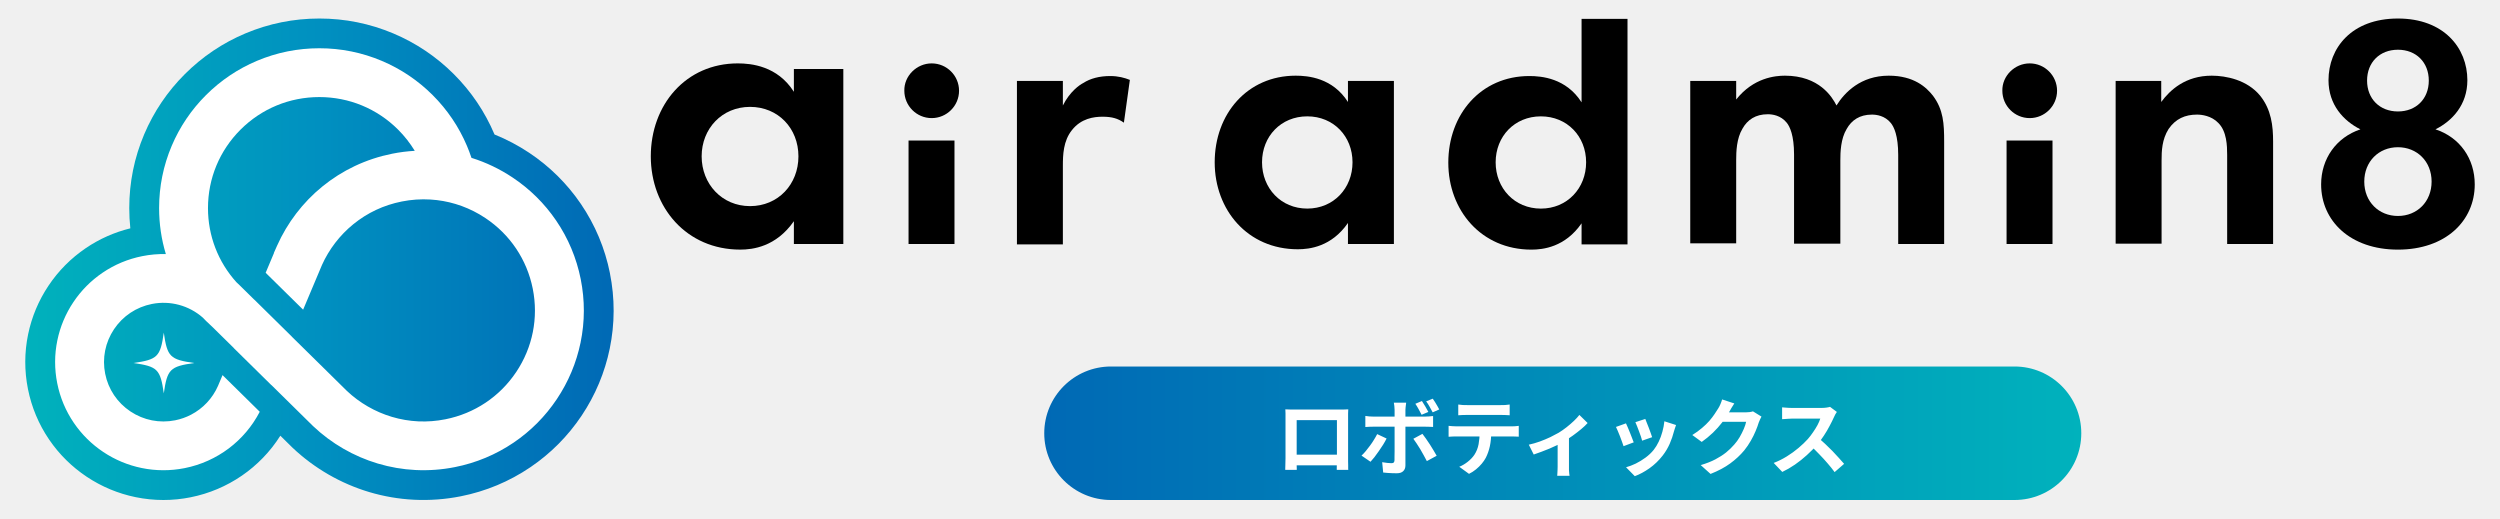
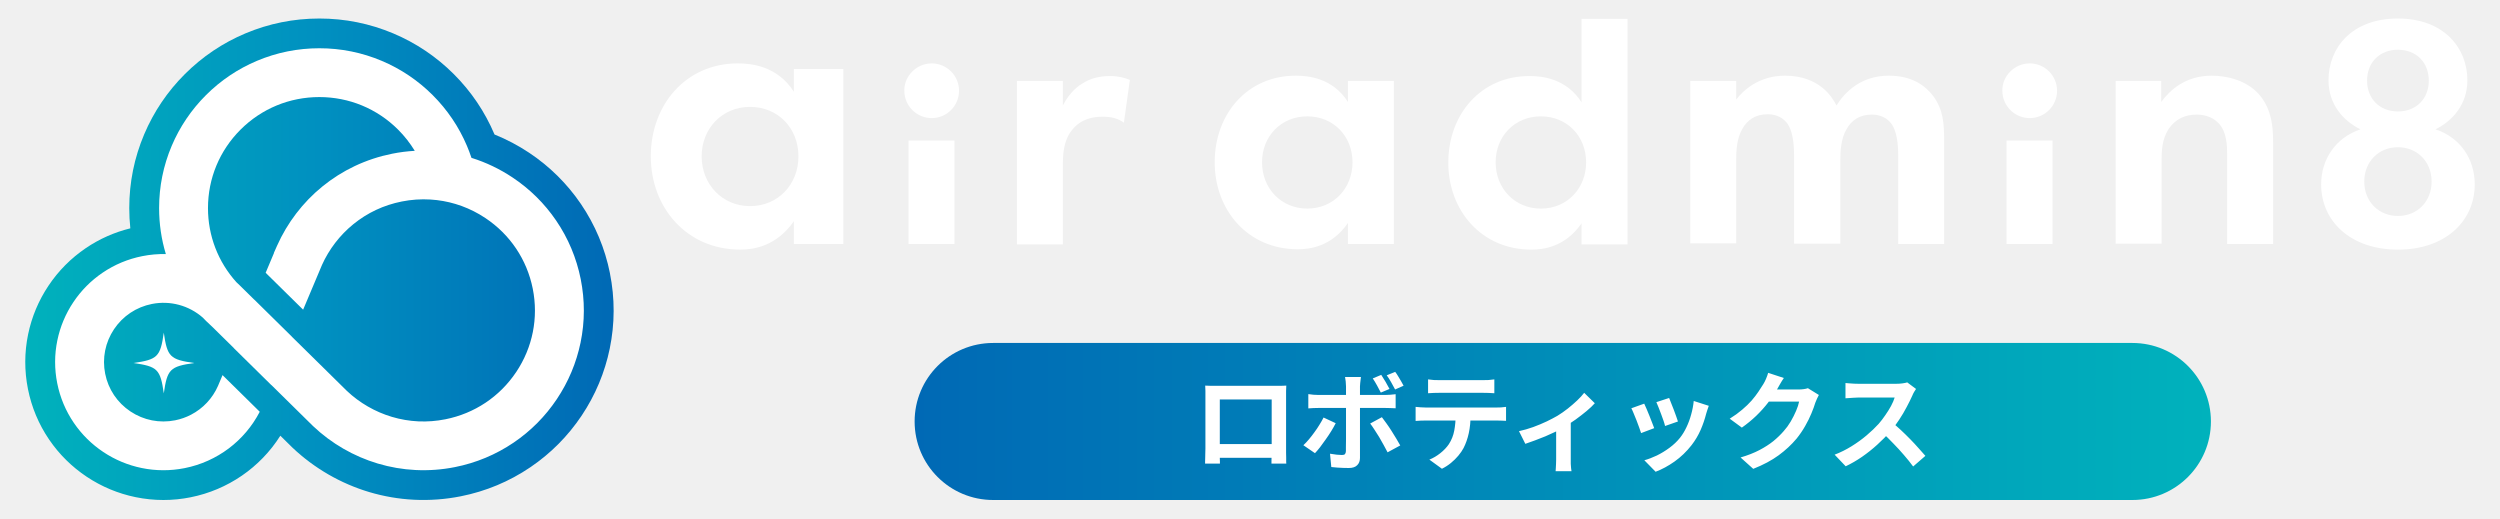
- <svg xmlns="http://www.w3.org/2000/svg" width="270" height="56" viewBox="0 0 270 56" role="img" aria-label="AirAdmin8 Robotics">
-   <path d="M85.739 7.452H91.079V26.352H85.739V23.89C83.807 26.655 81.308 26.958 79.944 26.958C74.149 26.958 70.286 22.413 70.286 16.883C70.286 11.315 74.074 6.846 79.679 6.846C81.118 6.846 83.959 7.111 85.739 9.914V7.452ZM75.778 16.883C75.778 19.875 77.975 22.261 81.005 22.261C84.035 22.261 86.231 19.913 86.231 16.883C86.231 13.853 84.035 11.543 81.005 11.543C77.975 11.543 75.778 13.891 75.778 16.883Z" fill="black" />
-   <path d="M100.622 6.846C102.251 6.846 103.577 8.172 103.577 9.8C103.577 11.429 102.251 12.755 100.622 12.755C98.994 12.755 97.668 11.429 97.668 9.8C97.63 8.209 98.994 6.846 100.622 6.846ZM103.084 26.352H98.123V15.178H103.084V26.352Z" fill="black" />
-   <path d="M109.829 8.742H114.79V11.393C115.548 9.878 116.608 9.159 116.987 8.969C117.745 8.477 118.729 8.212 119.904 8.212C120.775 8.212 121.456 8.401 122.025 8.628L121.381 13.249C120.737 12.795 120.093 12.605 119.07 12.605C118.123 12.605 116.76 12.795 115.775 14.045C114.828 15.219 114.79 16.734 114.79 17.946V26.392H109.829V8.742Z" fill="black" />
-   <path d="M145.579 8.741H150.541V26.353H145.579V24.08C143.799 26.656 141.413 26.921 140.163 26.921C134.747 26.921 131.187 22.679 131.187 17.528C131.187 12.301 134.709 8.173 139.936 8.173C141.261 8.173 143.913 8.4 145.579 11.014V8.741ZM136.3 17.528C136.3 20.331 138.345 22.527 141.186 22.527C144.026 22.527 146.072 20.331 146.072 17.528C146.072 14.725 144.026 12.566 141.186 12.566C138.345 12.566 136.3 14.725 136.3 17.528Z" fill="black" />
-   <path d="M170.809 2.038H175.771V26.392H170.809V24.119C169.029 26.695 166.643 26.96 165.393 26.96C159.977 26.96 156.417 22.718 156.417 17.567C156.417 12.34 159.939 8.212 165.166 8.212C166.491 8.212 169.142 8.439 170.809 11.052V2.038ZM161.53 17.529C161.53 20.332 163.575 22.529 166.415 22.529C169.256 22.529 171.301 20.332 171.301 17.529C171.301 14.726 169.256 12.567 166.415 12.567C163.575 12.567 161.53 14.726 161.53 17.529Z" fill="black" />
-   <path d="M182.547 8.741H187.508V10.748C189.364 8.4 191.712 8.173 192.773 8.173C196.485 8.173 197.886 10.483 198.34 11.392C199.212 9.991 200.954 8.173 203.984 8.173C206.711 8.173 208.036 9.423 208.756 10.332C209.892 11.847 209.968 13.362 209.968 15.293V26.353H205.006V16.733C205.006 14.649 204.552 13.703 204.211 13.286C203.567 12.491 202.658 12.377 202.166 12.377C200.84 12.377 199.969 12.983 199.439 13.93C198.795 14.99 198.757 16.43 198.757 17.339V26.315H193.758V16.695C193.758 14.612 193.303 13.665 192.962 13.248C192.318 12.453 191.409 12.339 190.917 12.339C189.591 12.339 188.72 12.945 188.19 13.892C187.546 14.953 187.508 16.392 187.508 17.301V26.277H182.547V8.741Z" fill="black" />
-   <path d="M219.209 6.846C220.837 6.846 222.163 8.172 222.163 9.8C222.163 11.429 220.837 12.755 219.209 12.755C217.58 12.755 216.254 11.429 216.254 9.8C216.217 8.209 217.58 6.846 219.209 6.846ZM221.671 26.352H216.709V15.178H221.671V26.352Z" fill="black" />
-   <path d="M228.451 8.741H233.413V11.014C234.36 9.726 236.026 8.173 238.867 8.173C240.42 8.173 242.692 8.627 244.093 10.332C245.305 11.847 245.495 13.589 245.495 15.293V26.353H240.533V16.733C240.533 15.748 240.495 14.195 239.586 13.286C238.829 12.491 237.768 12.377 237.276 12.377C235.988 12.377 234.966 12.832 234.208 13.93C233.489 15.066 233.451 16.316 233.451 17.339V26.315H228.489V8.741H228.451Z" fill="black" />
-   <path d="M267.272 19.915C267.272 23.854 264.128 26.96 258.977 26.96C253.826 26.96 250.682 23.854 250.682 19.915C250.682 17.15 252.311 14.84 254.924 13.969C253.106 13.059 251.478 11.317 251.478 8.666C251.478 5.181 253.977 2 258.977 2C263.939 2 266.476 5.181 266.476 8.666C266.476 11.317 264.848 13.059 263.03 13.969C265.681 14.84 267.272 17.15 267.272 19.915ZM262.613 19.612C262.613 17.415 261.022 15.9 258.977 15.9C256.894 15.9 255.341 17.453 255.341 19.612C255.341 21.809 256.932 23.324 258.977 23.324C261.06 23.324 262.613 21.771 262.613 19.612ZM262.31 8.704C262.31 6.734 260.946 5.371 258.977 5.371C257.007 5.371 255.644 6.734 255.644 8.704C255.644 10.673 257.007 12.037 258.977 12.037C260.946 12.037 262.31 10.673 262.31 8.704Z" fill="black" />
-   <rect x="112.779" y="39.582" width="112" height="14.418" rx="7.209" fill="url(#paint0_linear_3177_882)" />
-   <path d="M138.817 44.21C139.003 44.216 139.177 44.222 139.339 44.228C139.507 44.228 139.651 44.228 139.771 44.228C139.867 44.228 140.014 44.228 140.212 44.228C140.416 44.228 140.653 44.228 140.923 44.228C141.193 44.228 141.481 44.228 141.787 44.228C142.093 44.228 142.399 44.228 142.705 44.228C143.017 44.228 143.308 44.228 143.578 44.228C143.848 44.228 144.082 44.228 144.28 44.228C144.484 44.228 144.631 44.228 144.721 44.228C144.835 44.228 144.97 44.228 145.126 44.228C145.288 44.222 145.45 44.216 145.612 44.21C145.606 44.348 145.6 44.495 145.594 44.651C145.594 44.801 145.594 44.945 145.594 45.083C145.594 45.167 145.594 45.299 145.594 45.479C145.594 45.653 145.594 45.863 145.594 46.109C145.594 46.349 145.594 46.607 145.594 46.883C145.594 47.153 145.594 47.426 145.594 47.702C145.594 47.978 145.594 48.239 145.594 48.485C145.594 48.725 145.594 48.935 145.594 49.115C145.594 49.289 145.594 49.415 145.594 49.493C145.594 49.583 145.594 49.697 145.594 49.835C145.6 49.967 145.603 50.102 145.603 50.24C145.603 50.372 145.603 50.489 145.603 50.591C145.609 50.687 145.612 50.738 145.612 50.744H144.37C144.37 50.732 144.37 50.66 144.37 50.528C144.376 50.39 144.379 50.228 144.379 50.042C144.385 49.856 144.388 49.682 144.388 49.52C144.388 49.442 144.388 49.31 144.388 49.124C144.388 48.938 144.388 48.719 144.388 48.467C144.388 48.215 144.388 47.948 144.388 47.666C144.388 47.384 144.388 47.108 144.388 46.838C144.388 46.568 144.388 46.322 144.388 46.1C144.388 45.878 144.388 45.701 144.388 45.569C144.388 45.437 144.388 45.371 144.388 45.371H140.041C140.041 45.371 140.041 45.437 140.041 45.569C140.041 45.701 140.041 45.878 140.041 46.1C140.041 46.316 140.041 46.562 140.041 46.838C140.041 47.108 140.041 47.384 140.041 47.666C140.041 47.942 140.041 48.209 140.041 48.467C140.041 48.719 140.041 48.938 140.041 49.124C140.041 49.31 140.041 49.442 140.041 49.52C140.041 49.628 140.041 49.751 140.041 49.889C140.041 50.021 140.041 50.15 140.041 50.276C140.047 50.402 140.05 50.507 140.05 50.591C140.05 50.681 140.05 50.732 140.05 50.744H138.808C138.808 50.732 138.808 50.681 138.808 50.591C138.814 50.501 138.817 50.39 138.817 50.258C138.823 50.126 138.826 49.991 138.826 49.853C138.832 49.715 138.835 49.592 138.835 49.484C138.835 49.406 138.835 49.28 138.835 49.106C138.835 48.926 138.835 48.713 138.835 48.467C138.835 48.221 138.835 47.963 138.835 47.693C138.835 47.417 138.835 47.141 138.835 46.865C138.835 46.589 138.835 46.331 138.835 46.091C138.835 45.845 138.835 45.635 138.835 45.461C138.835 45.287 138.835 45.161 138.835 45.083C138.835 44.957 138.835 44.813 138.835 44.651C138.835 44.483 138.829 44.336 138.817 44.21ZM144.838 49.106V50.258H139.429V49.106H144.838ZM153.568 43.31C153.682 43.478 153.805 43.676 153.937 43.904C154.069 44.132 154.177 44.327 154.261 44.489L153.532 44.795C153.442 44.615 153.337 44.417 153.217 44.201C153.097 43.979 152.977 43.781 152.857 43.607L153.568 43.31ZM154.738 43.058C154.822 43.166 154.906 43.292 154.99 43.436C155.08 43.58 155.164 43.721 155.242 43.859C155.326 43.997 155.392 44.117 155.44 44.219L154.729 44.534C154.633 44.342 154.522 44.138 154.396 43.922C154.276 43.706 154.153 43.514 154.027 43.346L154.738 43.058ZM151.867 43.49C151.861 43.532 151.852 43.601 151.84 43.697C151.828 43.793 151.816 43.895 151.804 44.003C151.792 44.105 151.786 44.195 151.786 44.273C151.786 44.453 151.786 44.651 151.786 44.867C151.786 45.083 151.786 45.299 151.786 45.515C151.786 45.725 151.786 45.917 151.786 46.091C151.786 46.211 151.786 46.379 151.786 46.595C151.786 46.811 151.786 47.054 151.786 47.324C151.786 47.594 151.786 47.876 151.786 48.17C151.786 48.458 151.786 48.74 151.786 49.016C151.786 49.286 151.786 49.532 151.786 49.754C151.786 49.97 151.786 50.141 151.786 50.267C151.786 50.525 151.708 50.729 151.552 50.879C151.402 51.035 151.168 51.113 150.85 51.113C150.688 51.113 150.523 51.11 150.355 51.104C150.187 51.098 150.022 51.089 149.86 51.077C149.698 51.065 149.539 51.05 149.383 51.032L149.275 49.916C149.467 49.952 149.653 49.979 149.833 49.997C150.019 50.015 150.166 50.024 150.274 50.024C150.394 50.024 150.478 50 150.526 49.952C150.574 49.898 150.601 49.814 150.607 49.7C150.607 49.646 150.607 49.529 150.607 49.349C150.613 49.169 150.616 48.956 150.616 48.71C150.616 48.464 150.616 48.203 150.616 47.927C150.616 47.651 150.616 47.387 150.616 47.135C150.616 46.883 150.616 46.664 150.616 46.478C150.616 46.292 150.616 46.163 150.616 46.091C150.616 45.983 150.616 45.821 150.616 45.605C150.616 45.383 150.616 45.149 150.616 44.903C150.616 44.657 150.616 44.447 150.616 44.273C150.616 44.153 150.607 44.012 150.589 43.85C150.571 43.682 150.553 43.562 150.535 43.49H151.867ZM147.457 44.921C147.595 44.939 147.739 44.957 147.889 44.975C148.039 44.987 148.186 44.993 148.33 44.993C148.402 44.993 148.546 44.993 148.762 44.993C148.984 44.993 149.248 44.993 149.554 44.993C149.86 44.993 150.187 44.993 150.535 44.993C150.889 44.993 151.243 44.993 151.597 44.993C151.957 44.993 152.29 44.993 152.596 44.993C152.908 44.993 153.178 44.993 153.406 44.993C153.634 44.993 153.793 44.993 153.883 44.993C154.009 44.993 154.156 44.987 154.324 44.975C154.498 44.963 154.648 44.948 154.774 44.93V46.109C154.636 46.097 154.486 46.091 154.324 46.091C154.162 46.085 154.018 46.082 153.892 46.082C153.802 46.082 153.643 46.082 153.415 46.082C153.193 46.082 152.926 46.082 152.614 46.082C152.308 46.082 151.978 46.082 151.624 46.082C151.27 46.082 150.916 46.082 150.562 46.082C150.208 46.082 149.878 46.082 149.572 46.082C149.266 46.082 149.002 46.082 148.78 46.082C148.564 46.082 148.414 46.082 148.33 46.082C148.198 46.082 148.051 46.085 147.889 46.091C147.733 46.097 147.589 46.106 147.457 46.118V44.921ZM149.752 47.36C149.65 47.564 149.527 47.783 149.383 48.017C149.239 48.251 149.083 48.485 148.915 48.719C148.753 48.953 148.594 49.172 148.438 49.376C148.282 49.574 148.141 49.739 148.015 49.871L147.043 49.205C147.193 49.067 147.346 48.905 147.502 48.719C147.664 48.527 147.82 48.326 147.97 48.116C148.126 47.906 148.267 47.696 148.393 47.486C148.525 47.276 148.639 47.075 148.735 46.883L149.752 47.36ZM153.622 46.856C153.736 47 153.862 47.171 154 47.369C154.144 47.567 154.288 47.78 154.432 48.008C154.576 48.23 154.711 48.449 154.837 48.665C154.963 48.875 155.071 49.061 155.161 49.223L154.099 49.799C154.003 49.607 153.892 49.4 153.766 49.178C153.646 48.956 153.52 48.734 153.388 48.512C153.256 48.29 153.124 48.083 152.992 47.891C152.866 47.693 152.749 47.525 152.641 47.387L153.622 46.856ZM157.492 43.688C157.642 43.712 157.804 43.73 157.978 43.742C158.152 43.748 158.311 43.751 158.455 43.751C158.569 43.751 158.749 43.751 158.995 43.751C159.241 43.751 159.517 43.751 159.823 43.751C160.129 43.751 160.435 43.751 160.741 43.751C161.047 43.751 161.317 43.751 161.551 43.751C161.791 43.751 161.965 43.751 162.073 43.751C162.229 43.751 162.391 43.748 162.559 43.742C162.727 43.73 162.889 43.712 163.045 43.688V44.849C162.889 44.837 162.727 44.828 162.559 44.822C162.391 44.816 162.229 44.813 162.073 44.813C161.965 44.813 161.791 44.813 161.551 44.813C161.317 44.813 161.047 44.813 160.741 44.813C160.435 44.813 160.129 44.813 159.823 44.813C159.517 44.813 159.241 44.813 158.995 44.813C158.755 44.813 158.578 44.813 158.464 44.813C158.308 44.813 158.14 44.816 157.96 44.822C157.786 44.828 157.63 44.837 157.492 44.849V43.688ZM156.448 45.992C156.58 46.004 156.721 46.016 156.871 46.028C157.027 46.04 157.174 46.046 157.312 46.046C157.39 46.046 157.546 46.046 157.78 46.046C158.014 46.046 158.296 46.046 158.626 46.046C158.956 46.046 159.31 46.046 159.688 46.046C160.072 46.046 160.453 46.046 160.831 46.046C161.215 46.046 161.572 46.046 161.902 46.046C162.232 46.046 162.511 46.046 162.739 46.046C162.973 46.046 163.129 46.046 163.207 46.046C163.303 46.046 163.432 46.043 163.594 46.037C163.762 46.025 163.906 46.01 164.026 45.992V47.162C163.918 47.15 163.786 47.144 163.63 47.144C163.474 47.138 163.333 47.135 163.207 47.135C163.129 47.135 162.973 47.135 162.739 47.135C162.511 47.135 162.232 47.135 161.902 47.135C161.572 47.135 161.215 47.135 160.831 47.135C160.453 47.135 160.072 47.135 159.688 47.135C159.31 47.135 158.956 47.135 158.626 47.135C158.296 47.135 158.014 47.135 157.78 47.135C157.546 47.135 157.39 47.135 157.312 47.135C157.18 47.135 157.033 47.138 156.871 47.144C156.715 47.15 156.574 47.159 156.448 47.171V45.992ZM161.056 46.613C161.056 47.201 161.005 47.729 160.903 48.197C160.801 48.659 160.654 49.076 160.462 49.448C160.354 49.652 160.21 49.862 160.03 50.078C159.85 50.294 159.643 50.498 159.409 50.69C159.175 50.882 158.923 51.044 158.653 51.176L157.6 50.411C157.918 50.285 158.224 50.105 158.518 49.871C158.812 49.637 159.049 49.388 159.229 49.124C159.457 48.776 159.61 48.392 159.688 47.972C159.766 47.552 159.805 47.102 159.805 46.622L161.056 46.613ZM165.11 48.026C165.5 47.942 165.896 47.828 166.298 47.684C166.706 47.534 167.087 47.375 167.441 47.207C167.795 47.033 168.092 46.877 168.332 46.739C168.626 46.559 168.914 46.358 169.196 46.136C169.484 45.908 169.748 45.68 169.988 45.452C170.228 45.224 170.423 45.011 170.573 44.813L171.464 45.686C171.29 45.884 171.059 46.103 170.771 46.343C170.489 46.577 170.183 46.814 169.853 47.054C169.523 47.288 169.193 47.501 168.863 47.693C168.659 47.819 168.425 47.948 168.161 48.08C167.897 48.206 167.618 48.332 167.324 48.458C167.036 48.578 166.745 48.692 166.451 48.8C166.163 48.908 165.893 49.004 165.641 49.088L165.11 48.026ZM168.224 47.441L169.448 47.207V50.411C169.448 50.513 169.448 50.63 169.448 50.762C169.454 50.894 169.463 51.014 169.475 51.122C169.487 51.236 169.499 51.323 169.511 51.383H168.179C168.191 51.323 168.197 51.236 168.197 51.122C168.203 51.014 168.209 50.894 168.215 50.762C168.221 50.63 168.224 50.513 168.224 50.411V47.441ZM177.692 45.245C177.734 45.341 177.788 45.479 177.854 45.659C177.926 45.833 178.001 46.022 178.079 46.226C178.157 46.424 178.226 46.613 178.286 46.793C178.346 46.973 178.394 47.114 178.43 47.216L177.35 47.594C177.326 47.48 177.284 47.336 177.224 47.162C177.164 46.988 177.098 46.805 177.026 46.613C176.954 46.415 176.882 46.226 176.81 46.046C176.738 45.866 176.675 45.716 176.621 45.596L177.692 45.245ZM181.013 45.902C180.965 46.046 180.923 46.169 180.887 46.271C180.857 46.373 180.827 46.469 180.797 46.559C180.683 47.015 180.527 47.471 180.329 47.927C180.131 48.377 179.879 48.8 179.573 49.196C179.153 49.736 178.676 50.195 178.142 50.573C177.614 50.945 177.086 51.23 176.558 51.428L175.613 50.465C175.943 50.375 176.291 50.243 176.657 50.069C177.023 49.889 177.377 49.673 177.719 49.421C178.061 49.169 178.355 48.89 178.601 48.584C178.805 48.326 178.985 48.032 179.141 47.702C179.303 47.366 179.435 47.009 179.537 46.631C179.645 46.247 179.717 45.869 179.753 45.497L181.013 45.902ZM175.604 45.722C175.664 45.836 175.73 45.983 175.802 46.163C175.88 46.343 175.958 46.532 176.036 46.73C176.114 46.928 176.189 47.12 176.261 47.306C176.339 47.492 176.399 47.648 176.441 47.774L175.343 48.188C175.307 48.068 175.253 47.912 175.181 47.72C175.115 47.528 175.04 47.327 174.956 47.117C174.872 46.901 174.791 46.703 174.713 46.523C174.641 46.343 174.578 46.205 174.524 46.109L175.604 45.722ZM190.238 44.993C190.19 45.077 190.139 45.179 190.085 45.299C190.031 45.413 189.983 45.527 189.941 45.641C189.863 45.905 189.752 46.208 189.608 46.55C189.47 46.886 189.296 47.237 189.086 47.603C188.882 47.963 188.645 48.311 188.375 48.647C187.943 49.163 187.439 49.631 186.863 50.051C186.293 50.471 185.585 50.849 184.739 51.185L183.677 50.231C184.289 50.051 184.817 49.844 185.261 49.61C185.705 49.376 186.092 49.127 186.422 48.863C186.752 48.593 187.046 48.308 187.304 48.008C187.514 47.774 187.706 47.51 187.88 47.216C188.054 46.916 188.204 46.619 188.33 46.325C188.456 46.031 188.54 45.773 188.582 45.551H185.549L185.963 44.534C186.047 44.534 186.176 44.534 186.35 44.534C186.53 44.534 186.731 44.534 186.953 44.534C187.181 44.534 187.403 44.534 187.619 44.534C187.841 44.534 188.033 44.534 188.195 44.534C188.363 44.534 188.477 44.534 188.537 44.534C188.675 44.534 188.813 44.525 188.951 44.507C189.095 44.489 189.218 44.462 189.32 44.426L190.238 44.993ZM187.304 43.571C187.196 43.727 187.091 43.895 186.989 44.075C186.887 44.255 186.809 44.393 186.755 44.489C186.551 44.849 186.299 45.224 185.999 45.614C185.705 45.998 185.369 46.373 184.991 46.739C184.613 47.099 184.211 47.429 183.785 47.729L182.768 46.982C183.164 46.736 183.512 46.484 183.812 46.226C184.118 45.968 184.382 45.713 184.604 45.461C184.826 45.203 185.015 44.957 185.171 44.723C185.333 44.483 185.471 44.27 185.585 44.084C185.657 43.97 185.732 43.823 185.81 43.643C185.888 43.457 185.948 43.289 185.99 43.139L187.304 43.571ZM198.381 44.489C198.345 44.543 198.291 44.627 198.219 44.741C198.153 44.855 198.102 44.96 198.066 45.056C197.94 45.338 197.784 45.653 197.598 46.001C197.418 46.349 197.211 46.7 196.977 47.054C196.749 47.402 196.506 47.729 196.248 48.035C195.912 48.413 195.54 48.788 195.132 49.16C194.73 49.526 194.304 49.865 193.854 50.177C193.41 50.483 192.954 50.747 192.486 50.969L191.559 49.997C192.045 49.811 192.516 49.577 192.972 49.295C193.428 49.013 193.851 48.707 194.241 48.377C194.631 48.047 194.967 47.726 195.249 47.414C195.447 47.186 195.633 46.943 195.807 46.685C195.987 46.427 196.146 46.172 196.284 45.92C196.422 45.662 196.524 45.425 196.59 45.209C196.53 45.209 196.422 45.209 196.266 45.209C196.11 45.209 195.927 45.209 195.717 45.209C195.513 45.209 195.297 45.209 195.069 45.209C194.841 45.209 194.622 45.209 194.412 45.209C194.208 45.209 194.028 45.209 193.872 45.209C193.716 45.209 193.605 45.209 193.539 45.209C193.413 45.209 193.281 45.215 193.143 45.227C193.005 45.233 192.873 45.242 192.747 45.254C192.627 45.26 192.534 45.266 192.468 45.272V43.994C192.558 44 192.669 44.009 192.801 44.021C192.933 44.033 193.065 44.042 193.197 44.048C193.335 44.054 193.449 44.057 193.539 44.057C193.617 44.057 193.74 44.057 193.908 44.057C194.076 44.057 194.268 44.057 194.484 44.057C194.7 44.057 194.922 44.057 195.15 44.057C195.384 44.057 195.606 44.057 195.816 44.057C196.032 44.057 196.218 44.057 196.374 44.057C196.53 44.057 196.644 44.057 196.716 44.057C196.914 44.057 197.094 44.045 197.256 44.021C197.424 43.997 197.553 43.97 197.643 43.94L198.381 44.489ZM196.365 47.288C196.599 47.474 196.848 47.69 197.112 47.936C197.376 48.182 197.637 48.437 197.895 48.701C198.153 48.965 198.39 49.22 198.606 49.466C198.828 49.706 199.014 49.916 199.164 50.096L198.138 50.987C197.916 50.681 197.661 50.363 197.373 50.033C197.091 49.703 196.791 49.376 196.473 49.052C196.161 48.722 195.843 48.41 195.519 48.116L196.365 47.288Z" fill="white" />
-   <path d="M65.876 29.517C65.334 26.809 64.275 24.286 62.729 22.015C61.237 19.826 59.356 17.968 57.141 16.493C55.965 15.711 54.71 15.049 53.408 14.525C53.404 14.518 53.401 14.509 53.398 14.502C52.364 12.064 50.885 9.874 49.001 7.995C47.117 6.117 44.923 4.641 42.478 3.611C39.943 2.541 37.255 2 34.486 2C31.717 2 29.029 2.543 26.494 3.611C24.05 4.642 21.855 6.118 19.971 7.997C18.088 9.875 16.609 12.064 15.574 14.503C14.502 17.031 13.96 19.712 13.96 22.474C13.96 23.203 13.998 23.936 14.075 24.66C12.352 25.084 10.736 25.802 9.267 26.797C7.671 27.88 6.317 29.242 5.242 30.848C4.168 32.454 3.425 34.224 3.036 36.11C2.632 38.065 2.626 40.055 3.02 42.023C3.414 43.991 4.183 45.827 5.309 47.478C6.395 49.07 7.761 50.421 9.371 51.493C10.981 52.564 12.756 53.305 14.646 53.693C15.634 53.897 16.644 54 17.645 54C18.647 54 19.607 53.903 20.575 53.709C24.599 52.909 28.103 50.497 30.277 47.057L31.517 48.278L31.595 48.354C33.93 50.566 36.791 52.221 39.871 53.141C41.445 53.611 43.073 53.891 44.711 53.972C46.397 54.056 48.096 53.931 49.76 53.6C52.475 53.06 55.004 52.004 57.28 50.461C59.476 48.973 61.338 47.097 62.817 44.888C64.295 42.678 65.316 40.243 65.852 37.65C66.407 34.961 66.415 32.227 65.873 29.518L65.876 29.517Z" fill="url(#paint1_linear_3177_882)" />
-   <path d="M62.718 30.145C62.261 27.862 61.369 25.734 60.065 23.821C58.807 21.976 57.222 20.409 55.353 19.166C53.974 18.247 52.489 17.539 50.924 17.049C50.922 17.049 50.921 17.049 50.918 17.047C50.773 16.611 50.611 16.18 50.43 15.753C49.558 13.697 48.312 11.851 46.724 10.267C45.135 8.683 43.285 7.439 41.224 6.57C39.089 5.67 36.822 5.212 34.487 5.212C32.153 5.212 29.887 5.669 27.751 6.57C25.689 7.44 23.839 8.683 22.251 10.267C20.663 11.851 19.415 13.697 18.544 15.753C17.642 17.882 17.183 20.144 17.183 22.472C17.183 24.173 17.428 25.836 17.911 27.44C17.067 27.421 16.215 27.494 15.368 27.663C13.82 27.971 12.377 28.573 11.081 29.453C9.829 30.302 8.767 31.37 7.924 32.631C7.081 33.891 6.498 35.279 6.193 36.758C5.876 38.289 5.873 39.849 6.181 41.394C6.49 42.938 7.094 44.377 7.975 45.67C8.827 46.919 9.898 47.978 11.161 48.819C12.425 49.66 13.817 50.241 15.299 50.545C16.834 50.862 18.398 50.865 19.947 50.557C23.457 49.859 26.425 47.612 28.053 44.471L24.034 40.512L23.543 41.679C22.948 43.032 21.917 44.119 20.637 44.786C20.102 45.066 19.523 45.271 18.914 45.393C17.232 45.728 15.519 45.389 14.092 44.439C12.665 43.489 11.694 42.041 11.359 40.364C11.024 38.686 11.363 36.978 12.315 35.554C13.268 34.131 14.719 33.163 16.401 32.828C18.375 32.435 20.406 32.987 21.907 34.306C22.02 34.425 22.135 34.543 22.251 34.66C22.48 34.889 22.716 35.111 22.957 35.326L25.264 37.597L25.26 37.605L29.307 41.592L29.311 41.584L33.782 45.989L33.819 46.024C35.788 47.891 38.201 49.287 40.799 50.062C42.125 50.458 43.496 50.694 44.876 50.762C46.295 50.832 47.727 50.727 49.132 50.447C51.422 49.992 53.555 49.101 55.473 47.802C57.323 46.547 58.894 44.966 60.14 43.102C61.387 41.238 62.248 39.186 62.701 37C63.169 34.736 63.174 32.429 62.718 30.145ZM55.749 40.18C53.966 42.844 51.25 44.657 48.099 45.283C46.149 45.672 44.202 45.582 42.312 45.018C40.513 44.48 38.839 43.515 37.471 42.224L34.919 39.71L31.512 36.355L31.515 36.349L27.468 32.363L27.465 32.369L26.565 31.482L25.927 30.855L25.891 30.818C25.799 30.728 25.705 30.639 25.611 30.552C25.586 30.529 25.56 30.505 25.535 30.482C23.549 28.279 22.462 25.46 22.462 22.476C22.462 19.273 23.712 16.26 25.983 13.995C28.255 11.73 31.274 10.483 34.486 10.483C37.698 10.483 40.718 11.73 42.989 13.995C43.69 14.694 44.293 15.465 44.793 16.289C43.982 16.336 43.169 16.438 42.361 16.6C40.955 16.88 39.592 17.33 38.307 17.938C37.06 18.529 35.884 19.271 34.812 20.145C32.711 21.855 31.02 24.068 29.919 26.547L29.58 27.311L29.585 27.337L28.691 29.46L32.738 33.446L34.767 28.633L34.769 28.626C35.535 26.921 36.703 25.399 38.15 24.222C39.678 22.977 41.442 22.15 43.392 21.762C44.421 21.557 45.455 21.487 46.476 21.548C48.332 21.657 50.14 22.198 51.776 23.147C51.994 23.274 52.209 23.408 52.421 23.549C55.092 25.328 56.909 28.037 57.538 31.179C58.166 34.321 57.53 37.519 55.747 40.184L55.749 40.18Z" fill="url(#paint2_linear_3177_882)" />
-   <path d="M20.976 39.205C18.363 39.576 18.062 39.877 17.69 42.483C17.318 39.877 17.016 39.576 14.404 39.205C17.016 38.834 17.318 38.533 17.69 35.928C18.062 38.533 18.363 38.834 20.976 39.205Z" fill="url(#paint3_linear_3177_882)" />
+ <svg xmlns="http://www.w3.org/2000/svg" width="270" height="56" viewBox="0 0 270 56" fill="none">
+   <path d="M85.739 7.452H91.08V26.352H85.739V23.89C83.808 26.655 81.308 26.958 79.944 26.958C74.15 26.958 70.286 22.413 70.286 16.883C70.286 11.315 74.074 6.846 79.679 6.846C81.119 6.846 83.959 7.111 85.739 9.914V7.452ZM75.778 16.883C75.778 19.875 77.975 22.261 81.005 22.261C84.035 22.261 86.232 19.913 86.232 16.883C86.232 13.853 84.035 11.543 81.005 11.543C77.975 11.543 75.778 13.891 75.778 16.883Z" fill="white" />
+   <path d="M100.623 6.846C102.251 6.846 103.577 8.172 103.577 9.8C103.577 11.429 102.251 12.755 100.623 12.755C98.994 12.755 97.668 11.429 97.668 9.8C97.631 8.209 98.994 6.846 100.623 6.846ZM103.085 26.352H98.123V15.178H103.085V26.352Z" fill="white" />
+   <path d="M109.829 8.742H114.79V11.393C115.548 9.878 116.608 9.159 116.987 8.969C117.745 8.477 118.729 8.212 119.904 8.212C120.775 8.212 121.456 8.401 122.025 8.628L121.381 13.249C120.737 12.795 120.093 12.605 119.07 12.605C118.123 12.605 116.76 12.795 115.775 14.045C114.828 15.219 114.79 16.734 114.79 17.946V26.392H109.829V8.742Z" fill="white" />
+   <path d="M145.58 8.741H150.541V26.353H145.58V24.08C143.8 26.656 141.413 26.921 140.164 26.921C134.747 26.921 131.187 22.679 131.187 17.528C131.187 12.301 134.71 8.173 139.936 8.173C141.262 8.173 143.913 8.4 145.58 11.014V8.741ZM136.3 17.528C136.3 20.331 138.346 22.527 141.186 22.527C144.027 22.527 146.072 20.331 146.072 17.528C146.072 14.725 144.027 12.566 141.186 12.566C138.346 12.566 136.3 14.725 136.3 17.528Z" fill="white" />
+   <path d="M170.809 2.038H175.771V26.392H170.809V24.119C169.029 26.695 166.643 26.96 165.393 26.96C159.977 26.96 156.417 22.718 156.417 17.567C156.417 12.34 159.939 8.212 165.166 8.212C166.491 8.212 169.143 8.439 170.809 11.052V2.038ZM161.53 17.529C161.53 20.332 163.575 22.529 166.416 22.529C169.256 22.529 171.302 20.332 171.302 17.529C171.302 14.726 169.256 12.567 166.416 12.567C163.575 12.567 161.53 14.726 161.53 17.529Z" fill="white" />
+   <path d="M182.547 8.741H187.508V10.748C189.364 8.4 191.712 8.173 192.773 8.173C196.485 8.173 197.886 10.483 198.34 11.392C199.212 9.991 200.954 8.173 203.984 8.173C206.711 8.173 208.036 9.423 208.756 10.332C209.892 11.847 209.968 13.362 209.968 15.293V26.353H205.006V16.733C205.006 14.649 204.552 13.703 204.211 13.286C203.567 12.491 202.658 12.377 202.166 12.377C200.84 12.377 199.969 12.983 199.439 13.93C198.795 14.99 198.757 16.43 198.757 17.339V26.315H193.758V16.695C193.758 14.612 193.303 13.665 192.962 13.248C192.318 12.453 191.409 12.339 190.917 12.339C189.591 12.339 188.72 12.945 188.19 13.892C187.546 14.953 187.508 16.392 187.508 17.301V26.277H182.547V8.741Z" fill="white" />
+   <path d="M219.209 6.846C220.837 6.846 222.163 8.172 222.163 9.8C222.163 11.429 220.837 12.755 219.209 12.755C217.58 12.755 216.254 11.429 216.254 9.8C216.217 8.209 217.58 6.846 219.209 6.846ZM221.671 26.352H216.709V15.178H221.671V26.352Z" fill="white" />
+   <path d="M228.451 8.741H233.413V11.014C234.36 9.726 236.026 8.173 238.867 8.173C240.42 8.173 242.692 8.627 244.094 10.332C245.306 11.847 245.495 13.589 245.495 15.293V26.353H240.533V16.733C240.533 15.748 240.496 14.195 239.587 13.286C238.829 12.491 237.769 12.377 237.276 12.377C235.989 12.377 234.966 12.832 234.208 13.93C233.489 15.066 233.451 16.316 233.451 17.339V26.315H228.489V8.741H228.451Z" fill="white" />
+   <path d="M267.272 19.915C267.272 23.854 264.128 26.96 258.977 26.96C253.826 26.96 250.683 23.854 250.683 19.915C250.683 17.15 252.311 14.84 254.925 13.969C253.107 13.059 251.478 11.317 251.478 8.666C251.478 5.181 253.978 2 258.977 2C263.939 2 266.477 5.181 266.477 8.666C266.477 11.317 264.848 13.059 263.03 13.969C265.681 14.84 267.272 17.15 267.272 19.915ZM262.613 19.612C262.613 17.415 261.023 15.9 258.977 15.9C256.894 15.9 255.341 17.453 255.341 19.612C255.341 21.809 256.932 23.324 258.977 23.324C261.061 23.324 262.613 21.771 262.613 19.612ZM262.31 8.704C262.31 6.734 260.947 5.371 258.977 5.371C257.008 5.371 255.644 6.734 255.644 8.704C255.644 10.673 257.008 12.037 258.977 12.037C260.947 12.037 262.31 10.673 262.31 8.704Z" fill="white" />
+   <rect x="98.779" y="37.04" width="140" height="16.96" rx="8.48" fill="url(#paint0_linear_3188_820)" />
+   <path d="M130.162 41.646C130.401 41.654 130.626 41.662 130.835 41.67C131.051 41.67 131.237 41.67 131.391 41.67C131.515 41.67 131.705 41.67 131.96 41.67C132.223 41.67 132.528 41.67 132.876 41.67C133.224 41.67 133.595 41.67 133.99 41.67C134.384 41.67 134.779 41.67 135.173 41.67C135.575 41.67 135.95 41.67 136.298 41.67C136.646 41.67 136.948 41.67 137.203 41.67C137.466 41.67 137.655 41.67 137.771 41.67C137.918 41.67 138.092 41.67 138.293 41.67C138.502 41.662 138.711 41.654 138.92 41.646C138.912 41.824 138.904 42.014 138.897 42.215C138.897 42.408 138.897 42.594 138.897 42.772C138.897 42.88 138.897 43.05 138.897 43.282C138.897 43.506 138.897 43.777 138.897 44.094C138.897 44.403 138.897 44.736 138.897 45.092C138.897 45.44 138.897 45.791 138.897 46.147C138.897 46.503 138.897 46.839 138.897 47.156C138.897 47.466 138.897 47.736 138.897 47.968C138.897 48.193 138.897 48.355 138.897 48.456C138.897 48.572 138.897 48.719 138.897 48.896C138.904 49.067 138.908 49.241 138.908 49.418C138.908 49.589 138.908 49.739 138.908 49.871C138.916 49.995 138.92 50.06 138.92 50.068H137.319C137.319 50.053 137.319 49.96 137.319 49.79C137.327 49.612 137.331 49.403 137.331 49.163C137.338 48.923 137.342 48.699 137.342 48.49C137.342 48.39 137.342 48.22 137.342 47.98C137.342 47.74 137.342 47.458 137.342 47.133C137.342 46.808 137.342 46.464 137.342 46.101C137.342 45.737 137.342 45.382 137.342 45.034C137.342 44.686 137.342 44.369 137.342 44.082C137.342 43.796 137.342 43.568 137.342 43.398C137.342 43.228 137.342 43.143 137.342 43.143H131.739C131.739 43.143 131.739 43.228 131.739 43.398C131.739 43.568 131.739 43.796 131.739 44.082C131.739 44.361 131.739 44.678 131.739 45.034C131.739 45.382 131.739 45.737 131.739 46.101C131.739 46.457 131.739 46.801 131.739 47.133C131.739 47.458 131.739 47.74 131.739 47.98C131.739 48.22 131.739 48.39 131.739 48.49C131.739 48.63 131.739 48.788 131.739 48.966C131.739 49.136 131.739 49.302 131.739 49.465C131.747 49.627 131.751 49.763 131.751 49.871C131.751 49.987 131.751 50.053 131.751 50.068H130.15C130.15 50.053 130.15 49.987 130.15 49.871C130.158 49.755 130.162 49.612 130.162 49.442C130.169 49.272 130.173 49.097 130.173 48.92C130.181 48.742 130.185 48.583 130.185 48.444C130.185 48.343 130.185 48.181 130.185 47.957C130.185 47.725 130.185 47.45 130.185 47.133C130.185 46.816 130.185 46.484 130.185 46.136C130.185 45.78 130.185 45.424 130.185 45.068C130.185 44.713 130.185 44.38 130.185 44.071C130.185 43.754 130.185 43.483 130.185 43.259C130.185 43.035 130.185 42.872 130.185 42.772C130.185 42.609 130.185 42.424 130.185 42.215C130.185 41.998 130.177 41.809 130.162 41.646ZM137.922 47.957V49.442H130.951V47.957H137.922ZM149.174 40.486C149.321 40.703 149.48 40.958 149.65 41.252C149.82 41.546 149.959 41.797 150.067 42.006L149.128 42.4C149.012 42.168 148.876 41.913 148.722 41.635C148.567 41.349 148.412 41.093 148.258 40.869L149.174 40.486ZM150.682 40.162C150.79 40.301 150.899 40.463 151.007 40.649C151.123 40.834 151.231 41.016 151.332 41.194C151.44 41.372 151.525 41.527 151.587 41.658L150.671 42.064C150.547 41.817 150.404 41.554 150.241 41.275C150.087 40.997 149.928 40.749 149.766 40.533L150.682 40.162ZM146.982 40.718C146.974 40.773 146.962 40.861 146.947 40.985C146.931 41.109 146.916 41.24 146.901 41.38C146.885 41.511 146.877 41.627 146.877 41.728C146.877 41.96 146.877 42.215 146.877 42.493C146.877 42.772 146.877 43.05 146.877 43.328C146.877 43.599 146.877 43.847 146.877 44.071C146.877 44.225 146.877 44.442 146.877 44.72C146.877 44.999 146.877 45.312 146.877 45.66C146.877 46.008 146.877 46.371 146.877 46.75C146.877 47.122 146.877 47.485 146.877 47.841C146.877 48.189 146.877 48.506 146.877 48.792C146.877 49.07 146.877 49.291 146.877 49.453C146.877 49.786 146.777 50.049 146.576 50.242C146.382 50.443 146.081 50.544 145.671 50.544C145.462 50.544 145.249 50.54 145.033 50.532C144.816 50.524 144.604 50.513 144.395 50.497C144.186 50.482 143.981 50.462 143.78 50.439L143.641 49.001C143.888 49.047 144.128 49.082 144.36 49.105C144.6 49.128 144.789 49.14 144.929 49.14C145.083 49.14 145.191 49.109 145.253 49.047C145.315 48.978 145.35 48.869 145.358 48.722C145.358 48.653 145.358 48.502 145.358 48.27C145.365 48.038 145.369 47.764 145.369 47.446C145.369 47.129 145.369 46.793 145.369 46.437C145.369 46.081 145.369 45.741 145.369 45.416C145.369 45.092 145.369 44.809 145.369 44.57C145.369 44.33 145.369 44.164 145.369 44.071C145.369 43.932 145.369 43.723 145.369 43.444C145.369 43.158 145.369 42.857 145.369 42.54C145.369 42.223 145.369 41.952 145.369 41.728C145.369 41.573 145.358 41.391 145.335 41.182C145.311 40.966 145.288 40.811 145.265 40.718H146.982ZM141.298 42.563C141.476 42.586 141.661 42.609 141.855 42.632C142.048 42.648 142.237 42.656 142.423 42.656C142.516 42.656 142.701 42.656 142.98 42.656C143.266 42.656 143.606 42.656 144.001 42.656C144.395 42.656 144.816 42.656 145.265 42.656C145.721 42.656 146.177 42.656 146.634 42.656C147.098 42.656 147.527 42.656 147.921 42.656C148.323 42.656 148.671 42.656 148.965 42.656C149.259 42.656 149.464 42.656 149.58 42.656C149.743 42.656 149.932 42.648 150.149 42.632C150.373 42.617 150.566 42.598 150.729 42.574V44.094C150.551 44.079 150.357 44.071 150.149 44.071C149.94 44.063 149.754 44.059 149.592 44.059C149.476 44.059 149.271 44.059 148.977 44.059C148.691 44.059 148.347 44.059 147.945 44.059C147.55 44.059 147.125 44.059 146.669 44.059C146.212 44.059 145.756 44.059 145.3 44.059C144.843 44.059 144.418 44.059 144.024 44.059C143.629 44.059 143.289 44.059 143.003 44.059C142.725 44.059 142.531 44.059 142.423 44.059C142.253 44.059 142.063 44.063 141.855 44.071C141.653 44.079 141.468 44.09 141.298 44.106V42.563ZM144.256 45.706C144.124 45.969 143.966 46.252 143.78 46.553C143.595 46.855 143.393 47.156 143.177 47.458C142.968 47.76 142.763 48.042 142.562 48.305C142.361 48.56 142.179 48.773 142.017 48.943L140.764 48.084C140.957 47.907 141.155 47.698 141.356 47.458C141.565 47.211 141.766 46.952 141.959 46.681C142.16 46.41 142.342 46.139 142.504 45.869C142.674 45.598 142.821 45.339 142.945 45.092L144.256 45.706ZM149.244 45.057C149.391 45.242 149.553 45.463 149.731 45.718C149.917 45.973 150.102 46.248 150.288 46.542C150.473 46.828 150.647 47.11 150.81 47.388C150.972 47.659 151.111 47.899 151.227 48.108L149.859 48.85C149.735 48.603 149.592 48.336 149.429 48.05C149.275 47.764 149.112 47.477 148.942 47.191C148.772 46.905 148.602 46.638 148.432 46.391C148.269 46.136 148.119 45.919 147.979 45.741L149.244 45.057ZM154.232 40.974C154.425 41.005 154.634 41.028 154.858 41.043C155.082 41.051 155.287 41.055 155.473 41.055C155.62 41.055 155.852 41.055 156.169 41.055C156.486 41.055 156.842 41.055 157.236 41.055C157.631 41.055 158.025 41.055 158.419 41.055C158.814 41.055 159.162 41.055 159.463 41.055C159.773 41.055 159.997 41.055 160.136 41.055C160.337 41.055 160.546 41.051 160.763 41.043C160.979 41.028 161.188 41.005 161.389 40.974V42.47C161.188 42.455 160.979 42.443 160.763 42.435C160.546 42.428 160.337 42.424 160.136 42.424C159.997 42.424 159.773 42.424 159.463 42.424C159.162 42.424 158.814 42.424 158.419 42.424C158.025 42.424 157.631 42.424 157.236 42.424C156.842 42.424 156.486 42.424 156.169 42.424C155.86 42.424 155.631 42.424 155.485 42.424C155.283 42.424 155.067 42.428 154.835 42.435C154.611 42.443 154.41 42.455 154.232 42.47V40.974ZM152.886 43.943C153.056 43.959 153.238 43.974 153.431 43.99C153.632 44.005 153.822 44.013 154 44.013C154.1 44.013 154.301 44.013 154.603 44.013C154.905 44.013 155.268 44.013 155.693 44.013C156.119 44.013 156.575 44.013 157.062 44.013C157.557 44.013 158.048 44.013 158.535 44.013C159.03 44.013 159.49 44.013 159.916 44.013C160.341 44.013 160.701 44.013 160.995 44.013C161.296 44.013 161.497 44.013 161.598 44.013C161.721 44.013 161.888 44.009 162.097 44.001C162.313 43.986 162.499 43.966 162.653 43.943V45.451C162.514 45.436 162.344 45.428 162.143 45.428C161.942 45.42 161.76 45.416 161.598 45.416C161.497 45.416 161.296 45.416 160.995 45.416C160.701 45.416 160.341 45.416 159.916 45.416C159.49 45.416 159.03 45.416 158.535 45.416C158.048 45.416 157.557 45.416 157.062 45.416C156.575 45.416 156.119 45.416 155.693 45.416C155.268 45.416 154.905 45.416 154.603 45.416C154.301 45.416 154.1 45.416 154 45.416C153.83 45.416 153.64 45.42 153.431 45.428C153.23 45.436 153.049 45.447 152.886 45.463V43.943ZM158.825 44.744C158.825 45.502 158.76 46.182 158.628 46.785C158.497 47.381 158.307 47.918 158.06 48.398C157.921 48.661 157.735 48.931 157.503 49.21C157.271 49.488 157.004 49.751 156.703 49.998C156.401 50.246 156.076 50.455 155.728 50.625L154.371 49.639C154.781 49.476 155.175 49.244 155.554 48.943C155.933 48.641 156.239 48.32 156.471 47.98C156.764 47.532 156.962 47.037 157.062 46.495C157.163 45.954 157.213 45.374 157.213 44.755L158.825 44.744ZM164.05 46.565C164.553 46.457 165.063 46.31 165.582 46.124C166.107 45.931 166.598 45.726 167.055 45.509C167.511 45.285 167.894 45.084 168.203 44.906C168.582 44.674 168.953 44.415 169.317 44.129C169.688 43.835 170.028 43.541 170.338 43.247C170.647 42.953 170.898 42.679 171.092 42.424L172.24 43.549C172.016 43.804 171.718 44.086 171.347 44.396C170.983 44.697 170.589 45.003 170.164 45.312C169.738 45.614 169.313 45.888 168.888 46.136C168.625 46.298 168.323 46.464 167.983 46.634C167.642 46.797 167.283 46.959 166.904 47.122C166.533 47.276 166.158 47.423 165.779 47.562C165.408 47.702 165.06 47.825 164.735 47.934L164.05 46.565ZM168.064 45.811L169.642 45.509V49.639C169.642 49.77 169.642 49.921 169.642 50.091C169.649 50.261 169.661 50.416 169.676 50.555C169.692 50.702 169.707 50.814 169.723 50.892H168.006C168.021 50.814 168.029 50.702 168.029 50.555C168.037 50.416 168.045 50.261 168.052 50.091C168.06 49.921 168.064 49.77 168.064 49.639V45.811ZM180.267 42.98C180.321 43.104 180.391 43.282 180.476 43.514C180.569 43.738 180.665 43.982 180.766 44.245C180.866 44.5 180.955 44.744 181.033 44.976C181.11 45.208 181.172 45.389 181.218 45.521L179.826 46.008C179.795 45.861 179.741 45.675 179.664 45.451C179.587 45.227 179.502 44.991 179.409 44.744C179.316 44.488 179.223 44.245 179.13 44.013C179.038 43.781 178.956 43.587 178.887 43.433L180.267 42.98ZM184.548 43.827C184.486 44.013 184.432 44.171 184.385 44.303C184.346 44.434 184.308 44.558 184.269 44.674C184.122 45.262 183.921 45.849 183.666 46.437C183.411 47.017 183.086 47.562 182.692 48.073C182.15 48.769 181.535 49.36 180.847 49.848C180.167 50.327 179.486 50.694 178.806 50.95L177.588 49.708C178.013 49.592 178.461 49.422 178.933 49.198C179.405 48.966 179.861 48.688 180.302 48.363C180.743 48.038 181.122 47.678 181.439 47.284C181.702 46.952 181.934 46.573 182.135 46.147C182.344 45.714 182.514 45.254 182.645 44.767C182.784 44.272 182.877 43.785 182.924 43.305L184.548 43.827ZM177.576 43.595C177.653 43.742 177.738 43.932 177.831 44.164C177.932 44.396 178.032 44.639 178.133 44.894C178.233 45.15 178.33 45.397 178.423 45.637C178.523 45.877 178.601 46.078 178.655 46.24L177.24 46.774C177.193 46.619 177.124 46.418 177.031 46.17C176.946 45.923 176.849 45.664 176.741 45.393C176.632 45.115 176.528 44.86 176.428 44.628C176.335 44.396 176.254 44.218 176.184 44.094L177.576 43.595ZM196.438 42.656C196.376 42.764 196.31 42.895 196.24 43.05C196.171 43.197 196.109 43.344 196.055 43.491C195.954 43.831 195.811 44.222 195.626 44.662C195.448 45.096 195.223 45.548 194.953 46.02C194.69 46.484 194.384 46.932 194.036 47.365C193.48 48.03 192.83 48.633 192.088 49.175C191.353 49.716 190.44 50.203 189.35 50.636L187.981 49.407C188.77 49.175 189.45 48.908 190.023 48.606C190.595 48.305 191.094 47.984 191.519 47.644C191.944 47.296 192.323 46.928 192.656 46.542C192.927 46.24 193.174 45.9 193.398 45.521C193.623 45.134 193.816 44.751 193.978 44.372C194.141 43.993 194.249 43.661 194.303 43.375H190.394L190.928 42.064C191.036 42.064 191.202 42.064 191.426 42.064C191.658 42.064 191.917 42.064 192.204 42.064C192.497 42.064 192.784 42.064 193.062 42.064C193.348 42.064 193.596 42.064 193.804 42.064C194.021 42.064 194.168 42.064 194.245 42.064C194.423 42.064 194.601 42.052 194.779 42.029C194.964 42.006 195.123 41.971 195.254 41.925L196.438 42.656ZM192.656 40.823C192.517 41.024 192.381 41.24 192.25 41.472C192.118 41.704 192.018 41.882 191.948 42.006C191.685 42.47 191.361 42.953 190.974 43.456C190.595 43.951 190.162 44.434 189.675 44.906C189.188 45.37 188.669 45.795 188.12 46.182L186.81 45.219C187.32 44.902 187.768 44.577 188.155 44.245C188.55 43.912 188.89 43.584 189.176 43.259C189.462 42.926 189.706 42.609 189.907 42.308C190.116 41.998 190.293 41.724 190.44 41.484C190.533 41.337 190.63 41.148 190.73 40.916C190.831 40.676 190.908 40.459 190.962 40.266L192.656 40.823ZM206.932 42.006C206.886 42.076 206.816 42.184 206.724 42.331C206.638 42.478 206.573 42.613 206.526 42.737C206.364 43.1 206.163 43.506 205.923 43.955C205.691 44.403 205.424 44.856 205.123 45.312C204.829 45.761 204.516 46.182 204.183 46.576C203.75 47.064 203.271 47.547 202.745 48.026C202.227 48.498 201.678 48.935 201.098 49.337C200.525 49.732 199.938 50.072 199.334 50.358L198.14 49.105C198.766 48.865 199.373 48.564 199.961 48.2C200.548 47.837 201.094 47.443 201.596 47.017C202.099 46.592 202.532 46.178 202.896 45.776C203.151 45.482 203.39 45.169 203.615 44.836C203.847 44.504 204.052 44.175 204.23 43.85C204.407 43.518 204.539 43.212 204.624 42.934C204.547 42.934 204.407 42.934 204.206 42.934C204.005 42.934 203.769 42.934 203.499 42.934C203.236 42.934 202.957 42.934 202.664 42.934C202.37 42.934 202.087 42.934 201.817 42.934C201.554 42.934 201.322 42.934 201.121 42.934C200.92 42.934 200.777 42.934 200.692 42.934C200.529 42.934 200.359 42.942 200.181 42.957C200.003 42.965 199.833 42.977 199.671 42.992C199.516 43 199.396 43.008 199.311 43.015V41.368C199.427 41.376 199.57 41.387 199.74 41.403C199.91 41.418 200.081 41.43 200.251 41.438C200.429 41.445 200.576 41.449 200.692 41.449C200.792 41.449 200.951 41.449 201.167 41.449C201.384 41.449 201.631 41.449 201.91 41.449C202.188 41.449 202.474 41.449 202.768 41.449C203.07 41.449 203.356 41.449 203.626 41.449C203.905 41.449 204.144 41.449 204.346 41.449C204.547 41.449 204.694 41.449 204.786 41.449C205.042 41.449 205.274 41.434 205.482 41.403C205.699 41.372 205.865 41.337 205.981 41.298L206.932 42.006ZM204.334 45.614C204.636 45.853 204.956 46.132 205.297 46.449C205.637 46.766 205.973 47.095 206.306 47.435C206.638 47.775 206.944 48.104 207.222 48.421C207.508 48.73 207.748 49.001 207.942 49.233L206.619 50.381C206.333 49.987 206.004 49.577 205.633 49.152C205.27 48.726 204.883 48.305 204.473 47.887C204.071 47.462 203.661 47.06 203.244 46.681L204.334 45.614Z" fill="white" />
+   <path d="M65.876 29.517C65.334 26.809 64.275 24.286 62.729 22.015C61.237 19.826 59.356 17.968 57.141 16.493C55.965 15.711 54.71 15.049 53.408 14.525C53.404 14.518 53.401 14.509 53.398 14.502C52.364 12.064 50.885 9.874 49.001 7.995C47.117 6.117 44.923 4.641 42.478 3.611C39.943 2.541 37.255 2 34.486 2C31.717 2 29.029 2.543 26.494 3.611C24.05 4.642 21.855 6.118 19.971 7.997C18.088 9.875 16.609 12.064 15.574 14.503C14.502 17.031 13.96 19.712 13.96 22.474C13.96 23.203 13.998 23.936 14.075 24.66C12.352 25.084 10.736 25.802 9.267 26.797C7.671 27.88 6.317 29.242 5.242 30.848C4.168 32.454 3.425 34.224 3.036 36.11C2.632 38.065 2.626 40.055 3.02 42.023C3.414 43.991 4.183 45.827 5.309 47.478C6.395 49.07 7.761 50.421 9.371 51.493C10.981 52.564 12.756 53.305 14.646 53.693C15.634 53.897 16.644 54 17.645 54C18.647 54 19.607 53.903 20.575 53.709C24.599 52.909 28.103 50.497 30.277 47.057L31.517 48.278L31.595 48.354C33.93 50.566 36.791 52.221 39.871 53.141C41.445 53.611 43.073 53.891 44.711 53.972C46.397 54.056 48.096 53.931 49.76 53.6C52.475 53.06 55.004 52.004 57.28 50.461C59.476 48.973 61.338 47.097 62.817 44.888C64.295 42.678 65.316 40.243 65.852 37.65C66.407 34.961 66.415 32.227 65.873 29.518L65.876 29.517Z" fill="url(#paint1_linear_3188_820)" />
+   <path d="M62.718 30.145C62.261 27.862 61.369 25.734 60.065 23.821C58.807 21.976 57.222 20.409 55.353 19.166C53.974 18.247 52.489 17.539 50.924 17.049C50.922 17.049 50.921 17.049 50.918 17.047C50.773 16.611 50.611 16.18 50.43 15.753C49.558 13.697 48.312 11.851 46.724 10.267C45.135 8.683 43.285 7.439 41.224 6.57C39.089 5.67 36.822 5.212 34.487 5.212C32.153 5.212 29.887 5.669 27.751 6.57C25.689 7.44 23.839 8.683 22.251 10.267C20.663 11.851 19.415 13.697 18.544 15.753C17.642 17.882 17.183 20.144 17.183 22.472C17.183 24.173 17.428 25.836 17.911 27.44C17.067 27.421 16.215 27.494 15.368 27.663C13.82 27.971 12.377 28.573 11.081 29.453C9.829 30.302 8.767 31.37 7.924 32.631C7.081 33.891 6.498 35.279 6.193 36.758C5.876 38.289 5.873 39.849 6.181 41.394C6.49 42.938 7.094 44.377 7.975 45.67C8.827 46.919 9.898 47.978 11.161 48.819C12.425 49.66 13.817 50.241 15.299 50.545C16.834 50.862 18.398 50.865 19.947 50.557C23.457 49.859 26.425 47.612 28.053 44.471L24.034 40.512L23.543 41.679C22.948 43.032 21.917 44.119 20.637 44.786C20.102 45.066 19.523 45.271 18.914 45.393C17.232 45.728 15.519 45.389 14.092 44.439C12.665 43.489 11.694 42.041 11.359 40.364C11.024 38.686 11.363 36.978 12.315 35.554C13.268 34.131 14.719 33.163 16.401 32.828C18.375 32.435 20.406 32.987 21.907 34.306C22.02 34.425 22.135 34.543 22.251 34.66C22.48 34.889 22.716 35.111 22.957 35.326L25.264 37.597L25.26 37.605L29.307 41.592L29.311 41.584L33.782 45.989L33.819 46.024C35.788 47.891 38.201 49.287 40.799 50.062C42.125 50.458 43.496 50.694 44.876 50.762C46.295 50.832 47.727 50.727 49.132 50.447C51.422 49.992 53.555 49.101 55.473 47.802C57.323 46.547 58.894 44.966 60.14 43.102C61.387 41.238 62.248 39.186 62.701 37C63.169 34.736 63.174 32.429 62.718 30.145ZM55.749 40.18C53.966 42.844 51.25 44.657 48.099 45.283C46.149 45.672 44.202 45.582 42.312 45.018C40.513 44.48 38.839 43.515 37.471 42.224L34.919 39.71L31.512 36.355L31.515 36.349L27.468 32.363L27.465 32.369L26.565 31.482L25.927 30.855L25.891 30.818C25.799 30.728 25.705 30.639 25.611 30.552C25.586 30.529 25.56 30.505 25.535 30.482C23.549 28.279 22.462 25.46 22.462 22.476C22.462 19.273 23.712 16.26 25.983 13.995C28.255 11.73 31.274 10.483 34.486 10.483C37.698 10.483 40.718 11.73 42.989 13.995C43.69 14.694 44.293 15.465 44.793 16.289C43.982 16.336 43.169 16.438 42.361 16.6C40.955 16.88 39.592 17.33 38.307 17.938C37.06 18.529 35.884 19.271 34.812 20.145C32.711 21.855 31.02 24.068 29.919 26.547L29.58 27.311L29.585 27.337L28.691 29.46L32.738 33.446L34.767 28.633L34.769 28.626C35.535 26.921 36.703 25.399 38.15 24.222C39.678 22.977 41.442 22.15 43.392 21.762C44.421 21.557 45.455 21.487 46.476 21.548C48.332 21.657 50.14 22.198 51.776 23.147C51.994 23.274 52.209 23.408 52.421 23.549C55.092 25.328 56.909 28.037 57.538 31.179C58.166 34.321 57.53 37.519 55.747 40.184L55.749 40.18Z" fill="url(#paint2_linear_3188_820)" />
+   <path d="M20.976 39.205C18.363 39.576 18.062 39.877 17.69 42.483C17.318 39.877 17.016 39.576 14.404 39.205C17.016 38.834 17.318 38.533 17.69 35.928C18.062 38.533 18.363 38.834 20.976 39.205Z" fill="url(#paint3_linear_3188_820)" />
  <defs>
-     <linearGradient id="paint0_linear_3177_882" x1="112.779" y1="46.791" x2="224.779" y2="46.791" gradientUnits="userSpaceOnUse">
+     <linearGradient id="paint0_linear_3188_820" x1="98.779" y1="45.52" x2="238.779" y2="45.52" gradientUnits="userSpaceOnUse">
      <stop stop-color="#0069B5" />
      <stop offset="1" stop-color="#00B2BC" />
    </linearGradient>
-     <linearGradient id="paint1_linear_3177_882" x1="2.729" y1="28" x2="66.276" y2="28" gradientUnits="userSpaceOnUse">
+     <linearGradient id="paint1_linear_3188_820" x1="2.729" y1="28" x2="66.276" y2="28" gradientUnits="userSpaceOnUse">
      <stop stop-color="#00B2BC" />
      <stop offset="0.5" stop-color="#0090C0" />
      <stop offset="1" stop-color="#0069B5" />
    </linearGradient>
-     <linearGradient id="paint2_linear_3177_882" x1="34.506" y1="50.785" x2="34.506" y2="5.213" gradientUnits="userSpaceOnUse">
+     <linearGradient id="paint2_linear_3188_820" x1="34.506" y1="50.785" x2="34.506" y2="5.213" gradientUnits="userSpaceOnUse">
      <stop stop-color="white" />
      <stop offset="1" stop-color="white" />
    </linearGradient>
-     <linearGradient id="paint3_linear_3177_882" x1="14.404" y1="39.205" x2="20.976" y2="39.205" gradientUnits="userSpaceOnUse">
+     <linearGradient id="paint3_linear_3188_820" x1="14.404" y1="39.205" x2="20.976" y2="39.205" gradientUnits="userSpaceOnUse">
      <stop stop-color="white" />
      <stop offset="0.22" stop-color="white" />
    </linearGradient>
  </defs>
</svg>
